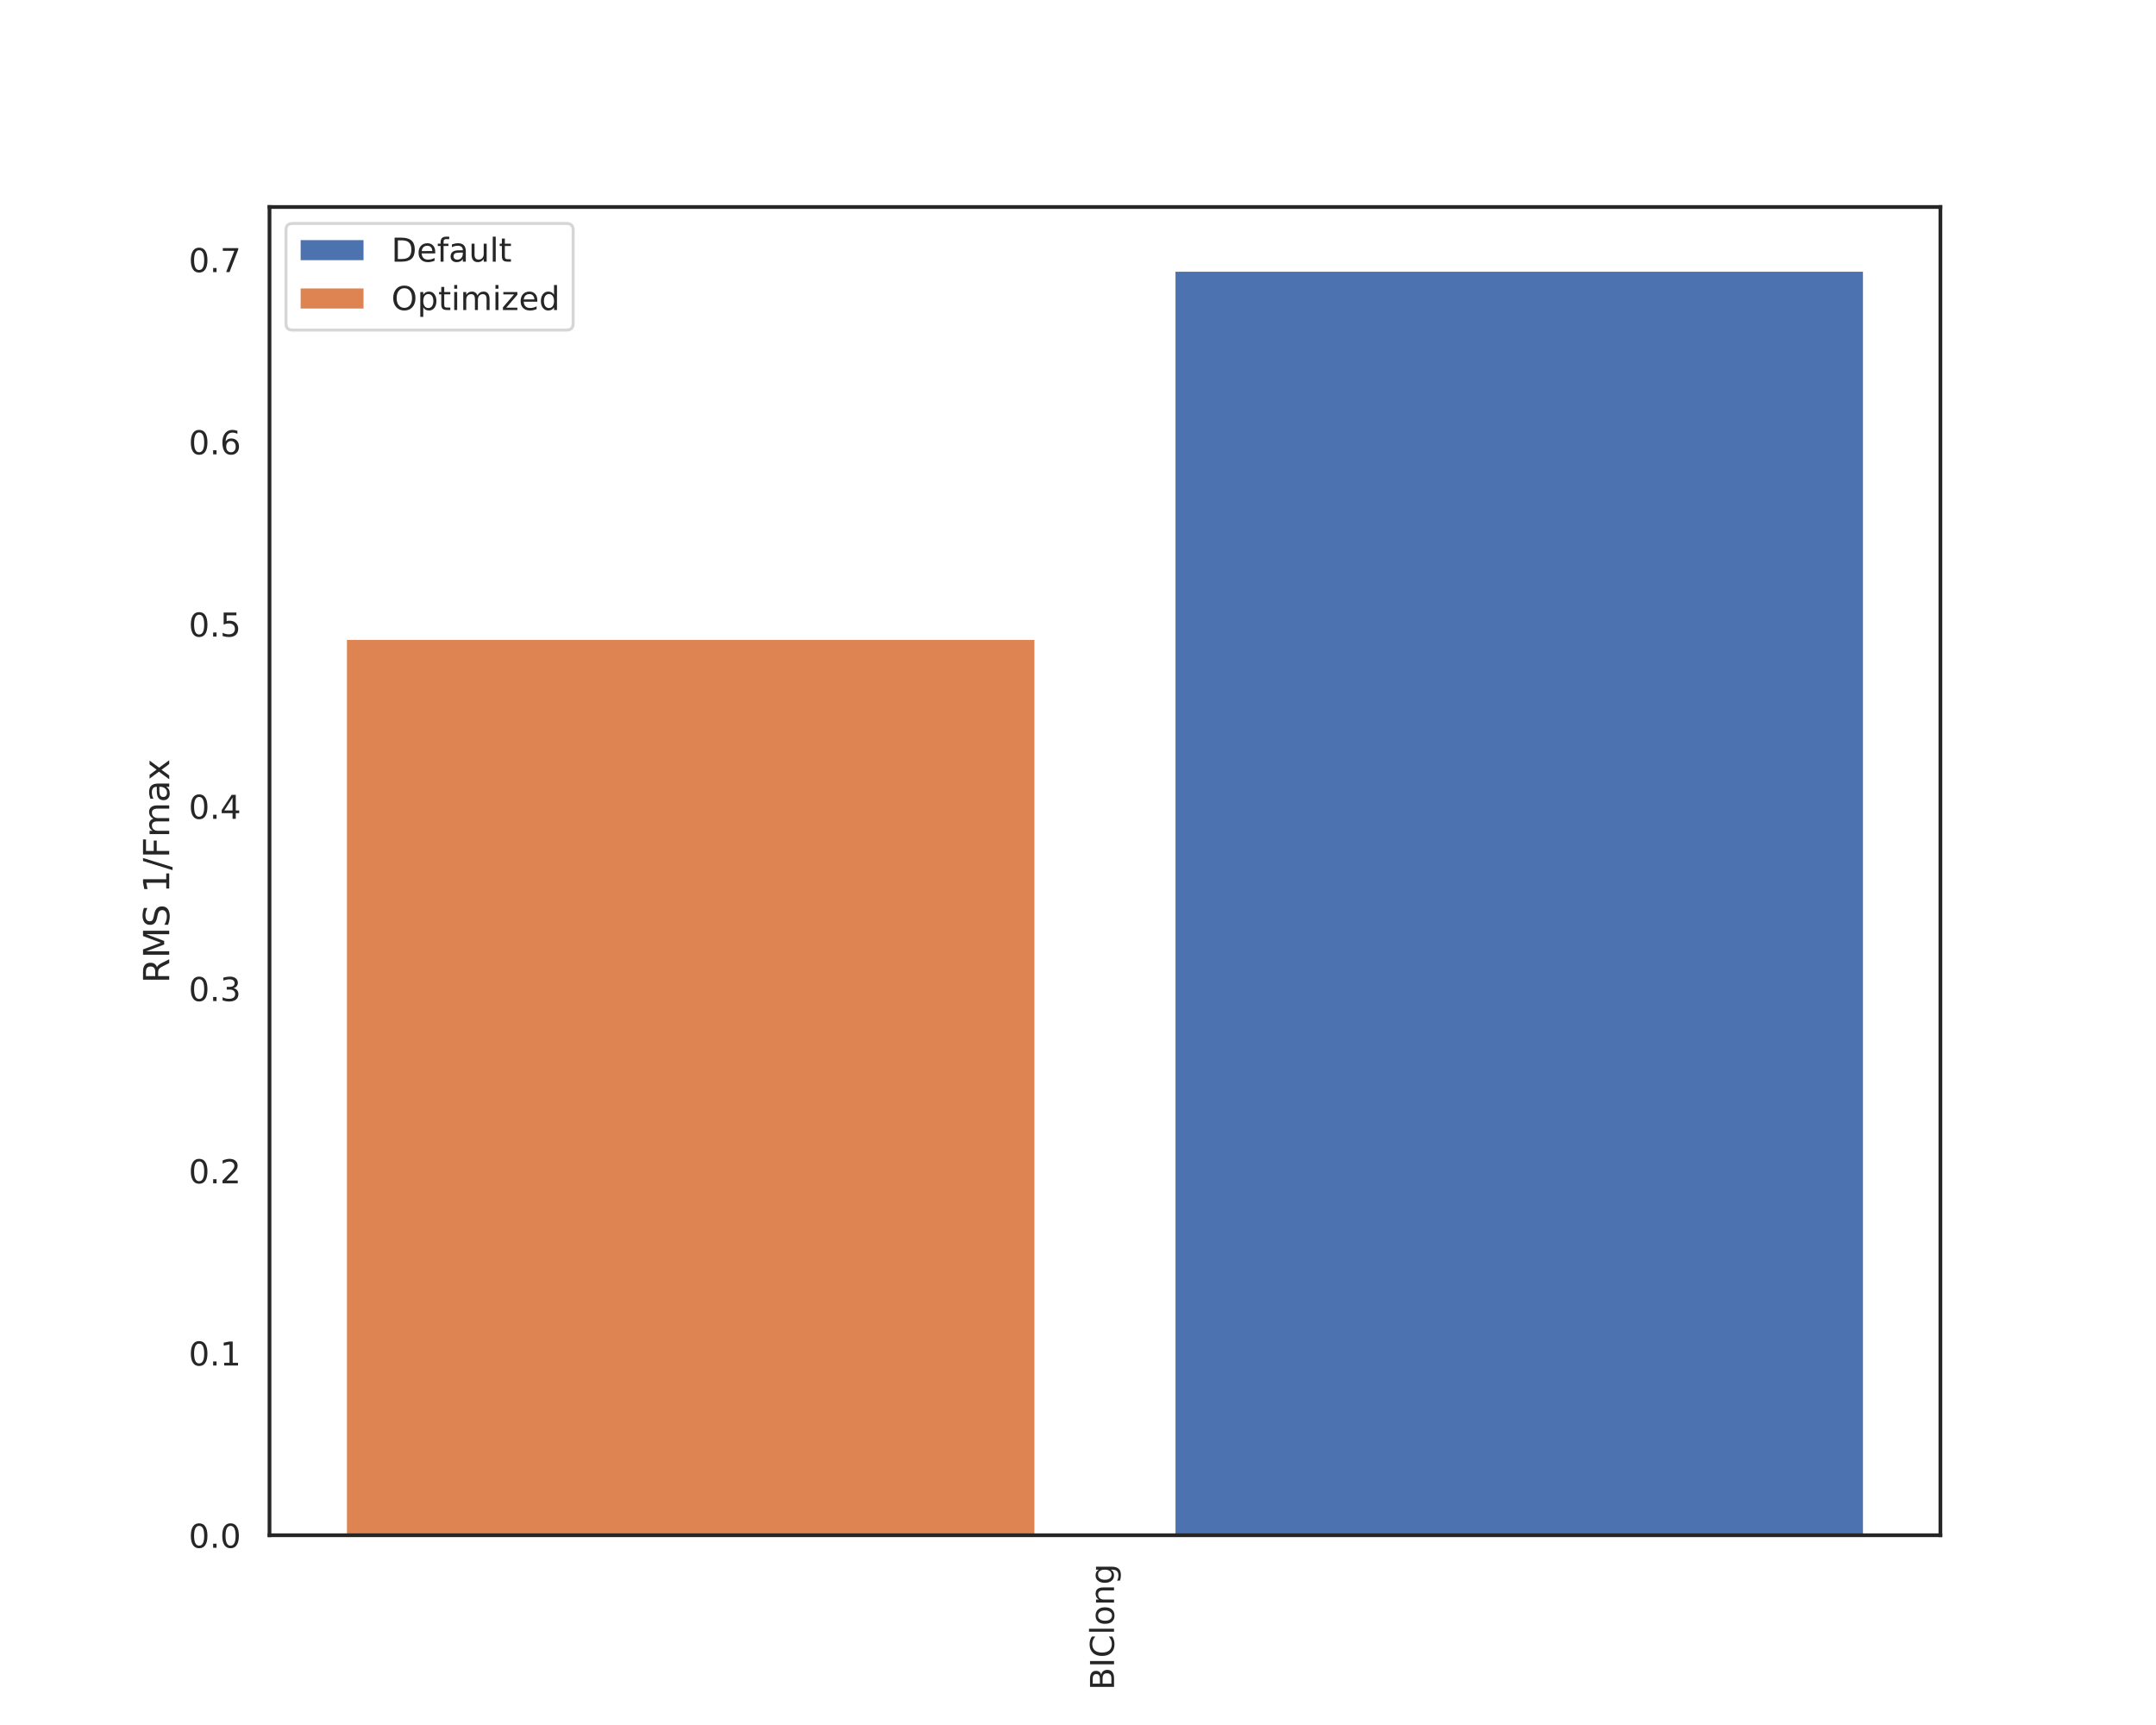
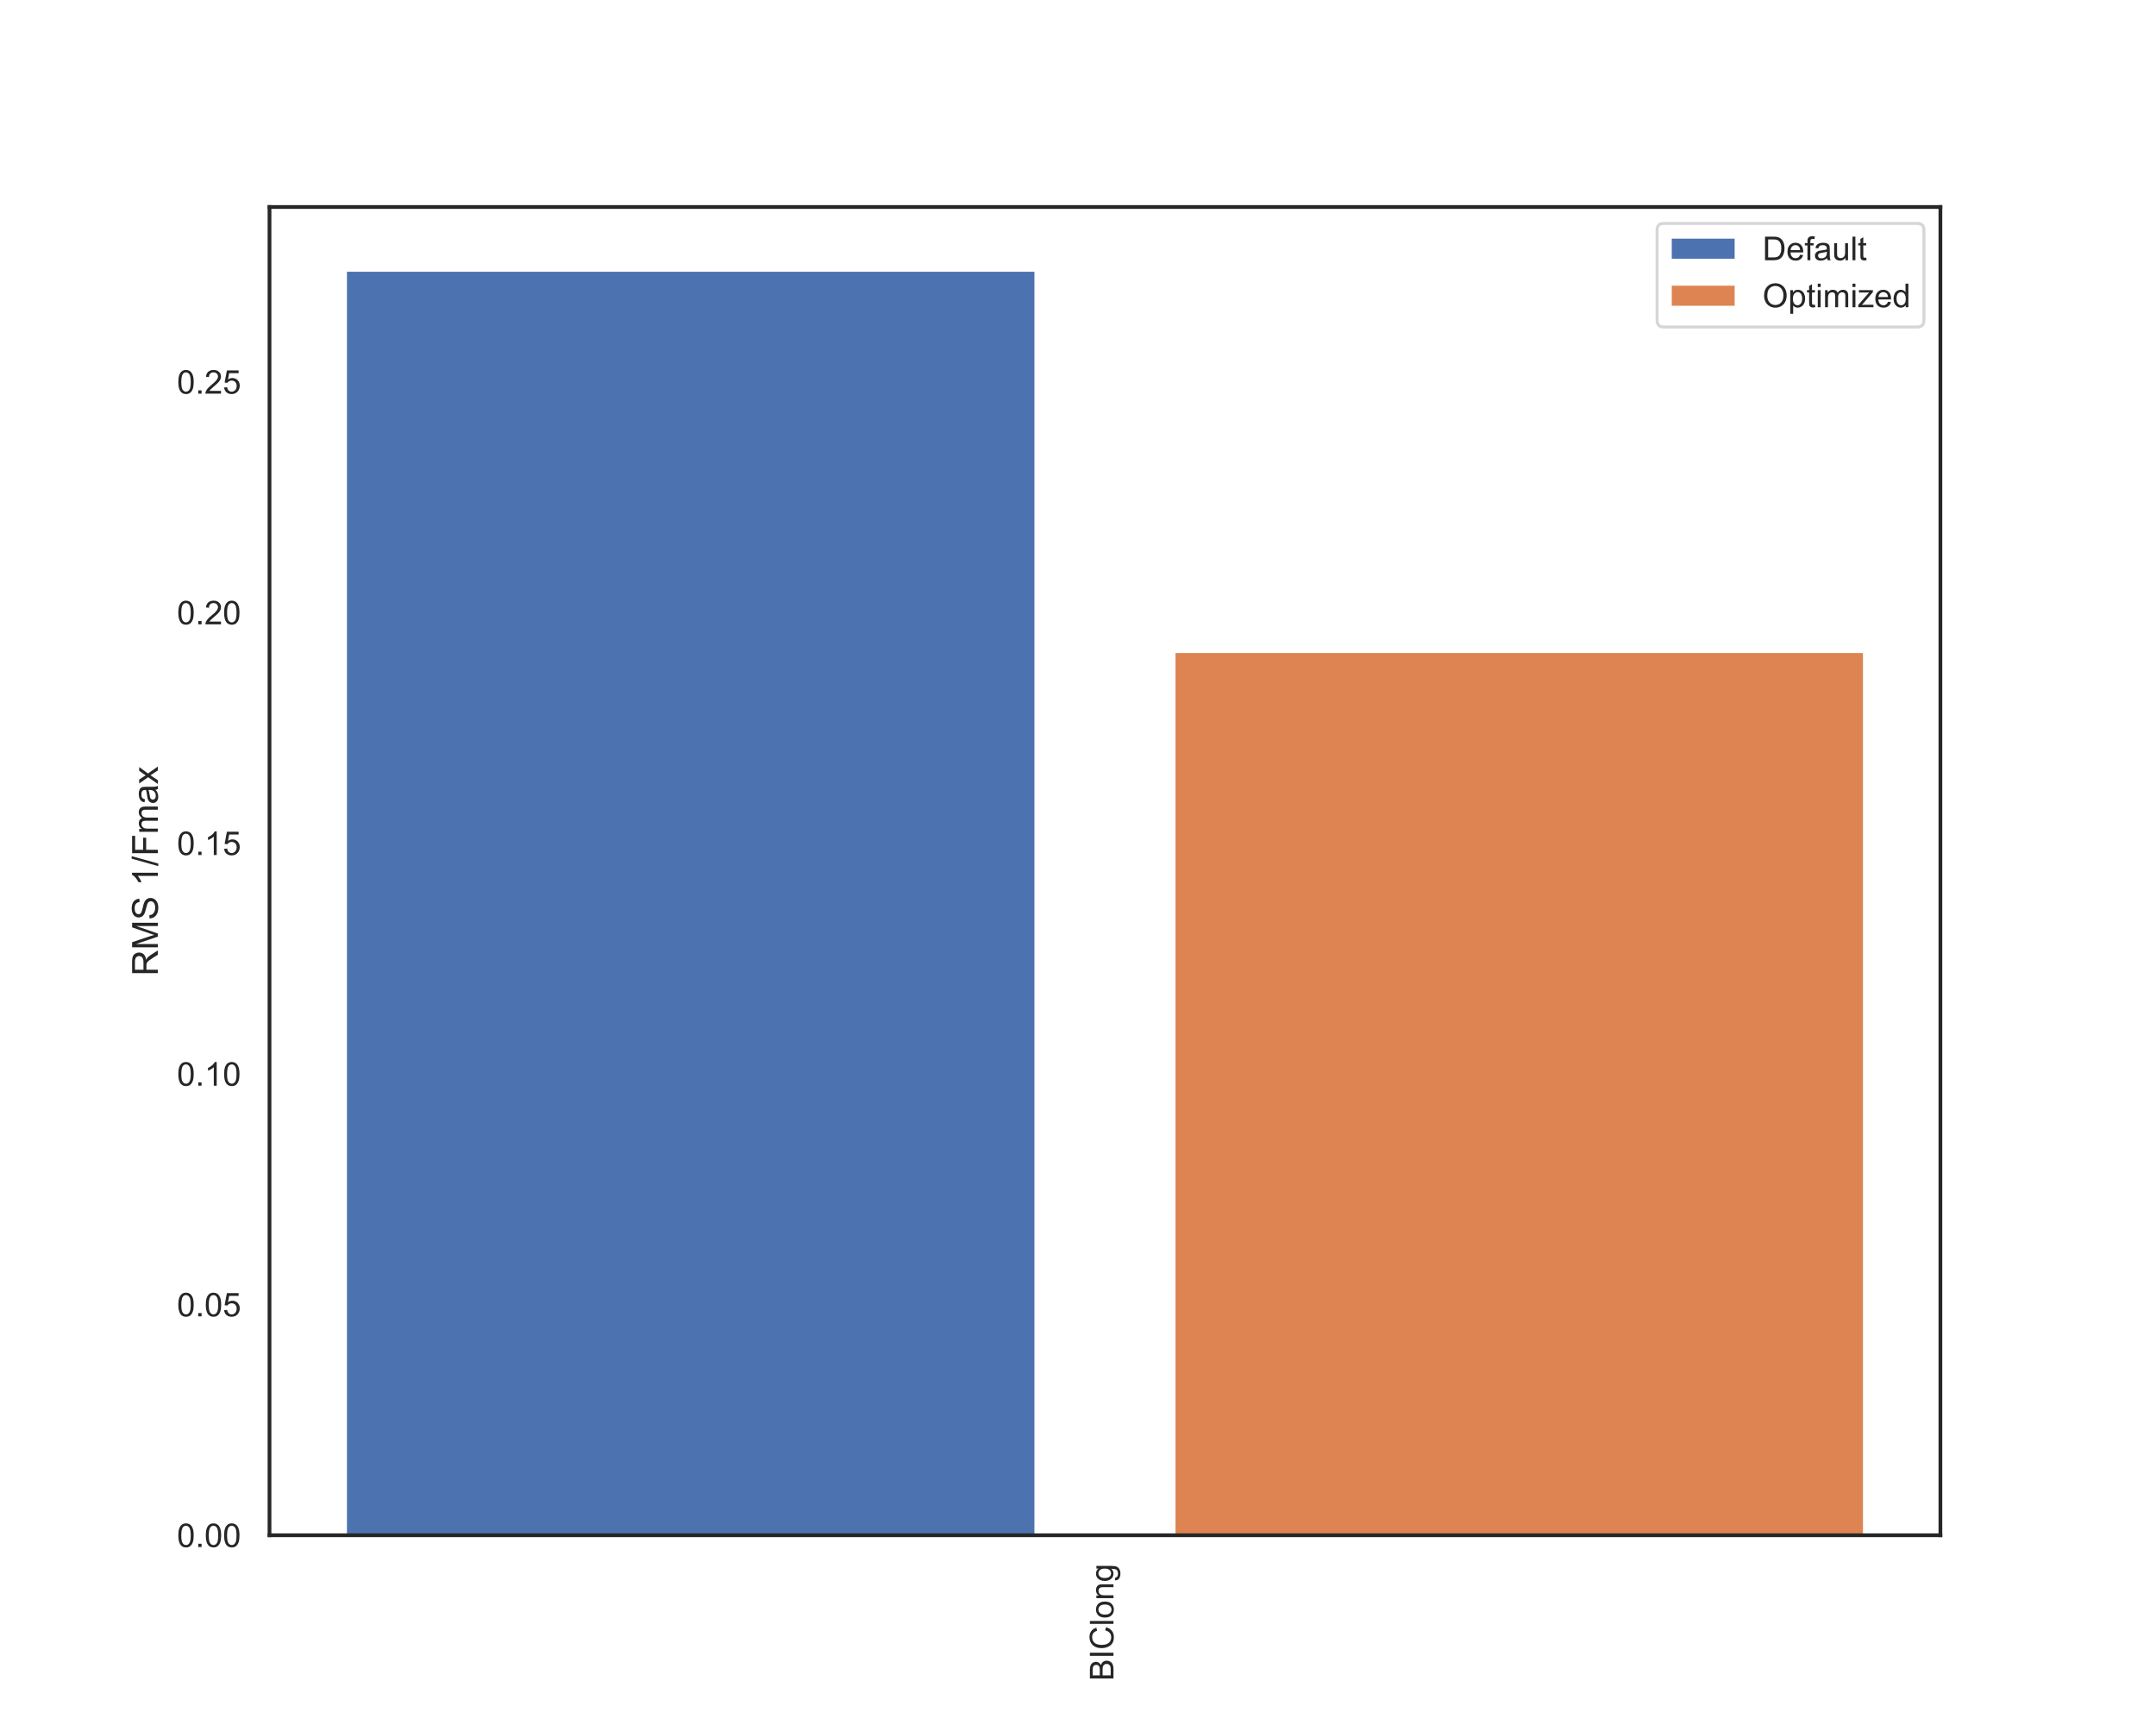
<svg xmlns="http://www.w3.org/2000/svg" xmlns:xlink="http://www.w3.org/1999/xlink" width="720pt" height="576pt" viewBox="0 0 720 576" version="1.1">
  <defs>
    <style type="text/css">*{stroke-linejoin: round; stroke-linecap: butt}</style>
  </defs>
  <g id="figure_1">
    <g id="patch_1">
      <path d="M 0 576  L 720 576  L 720 0  L 0 0  z " style="fill: #ffffff" />
    </g>
    <g id="axes_1">
      <g id="patch_2">
        <path d="M 90 512.64  L 648 512.64  L 648 69.12  L 90 69.12  z " style="fill: #ffffff" />
      </g>
      <g id="matplotlib.axis_1">
        <g id="xtick_1">
          <g id="text_1">
-             <g style="fill: #262626" transform="translate(372.0353 564.3542) rotate(-90) scale(0.11 -0.11)">
-               <defs>
-                 <path id="DejaVuSans-42" d="M 1259 2228  L 1259 519  L 2272 519  Q 2781 519 3026 730  Q 3272 941 3272 1375  Q 3272 1813 3026 2020  Q 2781 2228 2272 2228  L 1259 2228  z M 1259 4147  L 1259 2741  L 2194 2741  Q 2656 2741 2882 2914  Q 3109 3088 3109 3444  Q 3109 3797 2882 3972  Q 2656 4147 2194 4147  L 1259 4147  z M 628 4666  L 2241 4666  Q 2963 4666 3353 4366  Q 3744 4066 3744 3513  Q 3744 3084 3544 2831  Q 3344 2578 2956 2516  Q 3422 2416 3680 2098  Q 3938 1781 3938 1306  Q 3938 681 3513 340  Q 3088 0 2303 0  L 628 0  L 628 4666  z " transform="scale(0.015625)" />
-                 <path id="DejaVuSans-49" d="M 628 4666  L 1259 4666  L 1259 0  L 628 0  L 628 4666  z " transform="scale(0.015625)" />
-                 <path id="DejaVuSans-43" d="M 4122 4306  L 4122 3641  Q 3803 3938 3442 4084  Q 3081 4231 2675 4231  Q 1875 4231 1450 3742  Q 1025 3253 1025 2328  Q 1025 1406 1450 917  Q 1875 428 2675 428  Q 3081 428 3442 575  Q 3803 722 4122 1019  L 4122 359  Q 3791 134 3420 21  Q 3050 -91 2638 -91  Q 1578 -91 968 557  Q 359 1206 359 2328  Q 359 3453 968 4101  Q 1578 4750 2638 4750  Q 3056 4750 3426 4639  Q 3797 4528 4122 4306  z " transform="scale(0.015625)" />
-                 <path id="DejaVuSans-6c" d="M 603 4863  L 1178 4863  L 1178 0  L 603 0  L 603 4863  z " transform="scale(0.015625)" />
-                 <path id="DejaVuSans-6f" d="M 1959 3097  Q 1497 3097 1228 2736  Q 959 2375 959 1747  Q 959 1119 1226 758  Q 1494 397 1959 397  Q 2419 397 2687 759  Q 2956 1122 2956 1747  Q 2956 2369 2687 2733  Q 2419 3097 1959 3097  z M 1959 3584  Q 2709 3584 3137 3096  Q 3566 2609 3566 1747  Q 3566 888 3137 398  Q 2709 -91 1959 -91  Q 1206 -91 779 398  Q 353 888 353 1747  Q 353 2609 779 3096  Q 1206 3584 1959 3584  z " transform="scale(0.015625)" />
-                 <path id="DejaVuSans-6e" d="M 3513 2113  L 3513 0  L 2938 0  L 2938 2094  Q 2938 2591 2744 2837  Q 2550 3084 2163 3084  Q 1697 3084 1428 2787  Q 1159 2491 1159 1978  L 1159 0  L 581 0  L 581 3500  L 1159 3500  L 1159 2956  Q 1366 3272 1645 3428  Q 1925 3584 2291 3584  Q 2894 3584 3203 3211  Q 3513 2838 3513 2113  z " transform="scale(0.015625)" />
-                 <path id="DejaVuSans-67" d="M 2906 1791  Q 2906 2416 2648 2759  Q 2391 3103 1925 3103  Q 1463 3103 1205 2759  Q 947 2416 947 1791  Q 947 1169 1205 825  Q 1463 481 1925 481  Q 2391 481 2648 825  Q 2906 1169 2906 1791  z M 3481 434  Q 3481 -459 3084 -895  Q 2688 -1331 1869 -1331  Q 1566 -1331 1297 -1286  Q 1028 -1241 775 -1147  L 775 -588  Q 1028 -725 1275 -790  Q 1522 -856 1778 -856  Q 2344 -856 2625 -561  Q 2906 -266 2906 331  L 2906 616  Q 2728 306 2450 153  Q 2172 0 1784 0  Q 1141 0 747 490  Q 353 981 353 1791  Q 353 2603 747 3093  Q 1141 3584 1784 3584  Q 2172 3584 2450 3431  Q 2728 3278 2906 2969  L 2906 3500  L 3481 3500  L 3481 434  z " transform="scale(0.015625)" />
-               </defs>
-               <use xlink:href="#DejaVuSans-42" />
-               <use xlink:href="#DejaVuSans-49" x="68.604" />
-               <use xlink:href="#DejaVuSans-43" x="98.096" />
-               <use xlink:href="#DejaVuSans-6c" x="167.92" />
-               <use xlink:href="#DejaVuSans-6f" x="195.703" />
-               <use xlink:href="#DejaVuSans-6e" x="256.885" />
-               <use xlink:href="#DejaVuSans-67" x="320.264" />
+             <g style="fill: #262626" transform="translate(371.8462 561.2725) rotate(-90) scale(0.11 -0.11)">
+               <defs>
+                 <path id="ArialMT-42" d="M 469 0  L 469 4581  L 2188 4581  Q 2713 4581 3030 4442  Q 3347 4303 3526 4014  Q 3706 3725 3706 3409  Q 3706 3116 3547 2856  Q 3388 2597 3066 2438  Q 3481 2316 3704 2022  Q 3928 1728 3928 1328  Q 3928 1006 3792 729  Q 3656 453 3456 303  Q 3256 153 2954 76  Q 2653 0 2216 0  L 469 0  z M 1075 2656  L 2066 2656  Q 2469 2656 2644 2709  Q 2875 2778 2992 2937  Q 3109 3097 3109 3338  Q 3109 3566 3000 3739  Q 2891 3913 2687 3977  Q 2484 4041 1991 4041  L 1075 4041  L 1075 2656  z M 1075 541  L 2216 541  Q 2509 541 2628 563  Q 2838 600 2978 687  Q 3119 775 3209 942  Q 3300 1109 3300 1328  Q 3300 1584 3169 1773  Q 3038 1963 2805 2039  Q 2572 2116 2134 2116  L 1075 2116  L 1075 541  z " transform="scale(0.015625)" />
+                 <path id="ArialMT-49" d="M 597 0  L 597 4581  L 1203 4581  L 1203 0  L 597 0  z " transform="scale(0.015625)" />
+                 <path id="ArialMT-43" d="M 3763 1606  L 4369 1453  Q 4178 706 3683 314  Q 3188 -78 2472 -78  Q 1731 -78 1267 223  Q 803 525 561 1097  Q 319 1669 319 2325  Q 319 3041 592 3573  Q 866 4106 1370 4382  Q 1875 4659 2481 4659  Q 3169 4659 3637 4309  Q 4106 3959 4291 3325  L 3694 3184  Q 3534 3684 3231 3912  Q 2928 4141 2469 4141  Q 1941 4141 1586 3887  Q 1231 3634 1087 3207  Q 944 2781 944 2328  Q 944 1744 1114 1308  Q 1284 872 1643 656  Q 2003 441 2422 441  Q 2931 441 3284 734  Q 3638 1028 3763 1606  z " transform="scale(0.015625)" />
+                 <path id="ArialMT-6c" d="M 409 0  L 409 4581  L 972 4581  L 972 0  L 409 0  z " transform="scale(0.015625)" />
+                 <path id="ArialMT-6f" d="M 213 1659  Q 213 2581 725 3025  Q 1153 3394 1769 3394  Q 2453 3394 2887 2945  Q 3322 2497 3322 1706  Q 3322 1066 3130 698  Q 2938 331 2570 128  Q 2203 -75 1769 -75  Q 1072 -75 642 372  Q 213 819 213 1659  z M 791 1659  Q 791 1022 1069 705  Q 1347 388 1769 388  Q 2188 388 2466 706  Q 2744 1025 2744 1678  Q 2744 2294 2464 2611  Q 2184 2928 1769 2928  Q 1347 2928 1069 2612  Q 791 2297 791 1659  z " transform="scale(0.015625)" />
+                 <path id="ArialMT-6e" d="M 422 0  L 422 3319  L 928 3319  L 928 2847  Q 1294 3394 1984 3394  Q 2284 3394 2536 3286  Q 2788 3178 2913 3003  Q 3038 2828 3088 2588  Q 3119 2431 3119 2041  L 3119 0  L 2556 0  L 2556 2019  Q 2556 2363 2490 2533  Q 2425 2703 2258 2804  Q 2091 2906 1866 2906  Q 1506 2906 1245 2678  Q 984 2450 984 1813  L 984 0  L 422 0  z " transform="scale(0.015625)" />
+                 <path id="ArialMT-67" d="M 319 -275  L 866 -356  Q 900 -609 1056 -725  Q 1266 -881 1628 -881  Q 2019 -881 2231 -725  Q 2444 -569 2519 -288  Q 2563 -116 2559 434  Q 2191 0 1641 0  Q 956 0 581 494  Q 206 988 206 1678  Q 206 2153 378 2554  Q 550 2956 876 3175  Q 1203 3394 1644 3394  Q 2231 3394 2613 2919  L 2613 3319  L 3131 3319  L 3131 450  Q 3131 -325 2973 -648  Q 2816 -972 2473 -1159  Q 2131 -1347 1631 -1347  Q 1038 -1347 672 -1080  Q 306 -813 319 -275  z M 784 1719  Q 784 1066 1043 766  Q 1303 466 1694 466  Q 2081 466 2343 764  Q 2606 1063 2606 1700  Q 2606 2309 2336 2618  Q 2066 2928 1684 2928  Q 1309 2928 1046 2623  Q 784 2319 784 1719  z " transform="scale(0.015625)" />
+               </defs>
+               <use xlink:href="#ArialMT-42" />
+               <use xlink:href="#ArialMT-49" x="66.699" />
+               <use xlink:href="#ArialMT-43" x="94.482" />
+               <use xlink:href="#ArialMT-6c" x="166.699" />
+               <use xlink:href="#ArialMT-6f" x="188.916" />
+               <use xlink:href="#ArialMT-6e" x="244.531" />
+               <use xlink:href="#ArialMT-67" x="300.146" />
            </g>
          </g>
        </g>
      </g>
      <g id="matplotlib.axis_2">
        <g id="ytick_1">
          <g id="text_2">
-             <g style="fill: #262626" transform="translate(63.00656 516.8191) scale(0.11 -0.11)">
-               <defs>
-                 <path id="DejaVuSans-30" d="M 2034 4250  Q 1547 4250 1301 3770  Q 1056 3291 1056 2328  Q 1056 1369 1301 889  Q 1547 409 2034 409  Q 2525 409 2770 889  Q 3016 1369 3016 2328  Q 3016 3291 2770 3770  Q 2525 4250 2034 4250  z M 2034 4750  Q 2819 4750 3233 4129  Q 3647 3509 3647 2328  Q 3647 1150 3233 529  Q 2819 -91 2034 -91  Q 1250 -91 836 529  Q 422 1150 422 2328  Q 422 3509 836 4129  Q 1250 4750 2034 4750  z " transform="scale(0.015625)" />
-                 <path id="DejaVuSans-2e" d="M 684 794  L 1344 794  L 1344 0  L 684 0  L 684 794  z " transform="scale(0.015625)" />
-               </defs>
-               <use xlink:href="#DejaVuSans-30" />
-               <use xlink:href="#DejaVuSans-2e" x="63.623" />
-               <use xlink:href="#DejaVuSans-30" x="95.41" />
+             <g style="fill: #262626" transform="translate(59.09297 516.5768) scale(0.11 -0.11)">
+               <defs>
+                 <path id="ArialMT-30" d="M 266 2259  Q 266 3072 433 3567  Q 600 4063 929 4331  Q 1259 4600 1759 4600  Q 2128 4600 2406 4451  Q 2684 4303 2865 4023  Q 3047 3744 3150 3342  Q 3253 2941 3253 2259  Q 3253 1453 3087 958  Q 2922 463 2592 192  Q 2263 -78 1759 -78  Q 1097 -78 719 397  Q 266 969 266 2259  z M 844 2259  Q 844 1131 1108 757  Q 1372 384 1759 384  Q 2147 384 2411 759  Q 2675 1134 2675 2259  Q 2675 3391 2411 3762  Q 2147 4134 1753 4134  Q 1366 4134 1134 3806  Q 844 3388 844 2259  z " transform="scale(0.015625)" />
+                 <path id="ArialMT-2e" d="M 581 0  L 581 641  L 1222 641  L 1222 0  L 581 0  z " transform="scale(0.015625)" />
+               </defs>
+               <use xlink:href="#ArialMT-30" />
+               <use xlink:href="#ArialMT-2e" x="55.615" />
+               <use xlink:href="#ArialMT-30" x="83.398" />
+               <use xlink:href="#ArialMT-30" x="139.014" />
            </g>
          </g>
        </g>
        <g id="ytick_2">
          <g id="text_3">
-             <g style="fill: #262626" transform="translate(63.00656 455.9676) scale(0.11 -0.11)">
-               <defs>
-                 <path id="DejaVuSans-31" d="M 794 531  L 1825 531  L 1825 4091  L 703 3866  L 703 4441  L 1819 4666  L 2450 4666  L 2450 531  L 3481 531  L 3481 0  L 794 0  L 794 531  z " transform="scale(0.015625)" />
-               </defs>
-               <use xlink:href="#DejaVuSans-30" />
-               <use xlink:href="#DejaVuSans-2e" x="63.623" />
-               <use xlink:href="#DejaVuSans-31" x="95.41" />
+             <g style="fill: #262626" transform="translate(59.09297 439.551) scale(0.11 -0.11)">
+               <defs>
+                 <path id="ArialMT-35" d="M 266 1200  L 856 1250  Q 922 819 1161 601  Q 1400 384 1738 384  Q 2144 384 2425 690  Q 2706 997 2706 1503  Q 2706 1984 2436 2262  Q 2166 2541 1728 2541  Q 1456 2541 1237 2417  Q 1019 2294 894 2097  L 366 2166  L 809 4519  L 3088 4519  L 3088 3981  L 1259 3981  L 1013 2750  Q 1425 3038 1878 3038  Q 2478 3038 2890 2622  Q 3303 2206 3303 1553  Q 3303 931 2941 478  Q 2500 -78 1738 -78  Q 1113 -78 717 272  Q 322 622 266 1200  z " transform="scale(0.015625)" />
+               </defs>
+               <use xlink:href="#ArialMT-30" />
+               <use xlink:href="#ArialMT-2e" x="55.615" />
+               <use xlink:href="#ArialMT-30" x="83.398" />
+               <use xlink:href="#ArialMT-35" x="139.014" />
            </g>
          </g>
        </g>
        <g id="ytick_3">
          <g id="text_4">
-             <g style="fill: #262626" transform="translate(63.00656 395.1161) scale(0.11 -0.11)">
-               <defs>
-                 <path id="DejaVuSans-32" d="M 1228 531  L 3431 531  L 3431 0  L 469 0  L 469 531  Q 828 903 1448 1529  Q 2069 2156 2228 2338  Q 2531 2678 2651 2914  Q 2772 3150 2772 3378  Q 2772 3750 2511 3984  Q 2250 4219 1831 4219  Q 1534 4219 1204 4116  Q 875 4013 500 3803  L 500 4441  Q 881 4594 1212 4672  Q 1544 4750 1819 4750  Q 2544 4750 2975 4387  Q 3406 4025 3406 3419  Q 3406 3131 3298 2873  Q 3191 2616 2906 2266  Q 2828 2175 2409 1742  Q 1991 1309 1228 531  z " transform="scale(0.015625)" />
-               </defs>
-               <use xlink:href="#DejaVuSans-30" />
-               <use xlink:href="#DejaVuSans-2e" x="63.623" />
-               <use xlink:href="#DejaVuSans-32" x="95.41" />
+             <g style="fill: #262626" transform="translate(59.09297 362.5251) scale(0.11 -0.11)">
+               <defs>
+                 <path id="ArialMT-31" d="M 2384 0  L 1822 0  L 1822 3584  Q 1619 3391 1289 3197  Q 959 3003 697 2906  L 697 3450  Q 1169 3672 1522 3987  Q 1875 4303 2022 4600  L 2384 4600  L 2384 0  z " transform="scale(0.015625)" />
+               </defs>
+               <use xlink:href="#ArialMT-30" />
+               <use xlink:href="#ArialMT-2e" x="55.615" />
+               <use xlink:href="#ArialMT-31" x="83.398" />
+               <use xlink:href="#ArialMT-30" x="139.014" />
            </g>
          </g>
        </g>
        <g id="ytick_4">
          <g id="text_5">
-             <g style="fill: #262626" transform="translate(63.00656 334.2646) scale(0.11 -0.11)">
-               <defs>
-                 <path id="DejaVuSans-33" d="M 2597 2516  Q 3050 2419 3304 2112  Q 3559 1806 3559 1356  Q 3559 666 3084 287  Q 2609 -91 1734 -91  Q 1441 -91 1130 -33  Q 819 25 488 141  L 488 750  Q 750 597 1062 519  Q 1375 441 1716 441  Q 2309 441 2620 675  Q 2931 909 2931 1356  Q 2931 1769 2642 2001  Q 2353 2234 1838 2234  L 1294 2234  L 1294 2753  L 1863 2753  Q 2328 2753 2575 2939  Q 2822 3125 2822 3475  Q 2822 3834 2567 4026  Q 2313 4219 1838 4219  Q 1578 4219 1281 4162  Q 984 4106 628 3988  L 628 4550  Q 988 4650 1302 4700  Q 1616 4750 1894 4750  Q 2613 4750 3031 4423  Q 3450 4097 3450 3541  Q 3450 3153 3228 2886  Q 3006 2619 2597 2516  z " transform="scale(0.015625)" />
-               </defs>
-               <use xlink:href="#DejaVuSans-30" />
-               <use xlink:href="#DejaVuSans-2e" x="63.623" />
-               <use xlink:href="#DejaVuSans-33" x="95.41" />
+             <g style="fill: #262626" transform="translate(59.09297 285.4993) scale(0.11 -0.11)">
+               <use xlink:href="#ArialMT-30" />
+               <use xlink:href="#ArialMT-2e" x="55.615" />
+               <use xlink:href="#ArialMT-31" x="83.398" />
+               <use xlink:href="#ArialMT-35" x="139.014" />
            </g>
          </g>
        </g>
        <g id="ytick_5">
          <g id="text_6">
-             <g style="fill: #262626" transform="translate(63.00656 273.4131) scale(0.11 -0.11)">
-               <defs>
-                 <path id="DejaVuSans-34" d="M 2419 4116  L 825 1625  L 2419 1625  L 2419 4116  z M 2253 4666  L 3047 4666  L 3047 1625  L 3713 1625  L 3713 1100  L 3047 1100  L 3047 0  L 2419 0  L 2419 1100  L 313 1100  L 313 1709  L 2253 4666  z " transform="scale(0.015625)" />
-               </defs>
-               <use xlink:href="#DejaVuSans-30" />
-               <use xlink:href="#DejaVuSans-2e" x="63.623" />
-               <use xlink:href="#DejaVuSans-34" x="95.41" />
+             <g style="fill: #262626" transform="translate(59.09297 208.4735) scale(0.11 -0.11)">
+               <defs>
+                 <path id="ArialMT-32" d="M 3222 541  L 3222 0  L 194 0  Q 188 203 259 391  Q 375 700 629 1000  Q 884 1300 1366 1694  Q 2113 2306 2375 2664  Q 2638 3022 2638 3341  Q 2638 3675 2398 3904  Q 2159 4134 1775 4134  Q 1369 4134 1125 3890  Q 881 3647 878 3216  L 300 3275  Q 359 3922 746 4261  Q 1134 4600 1788 4600  Q 2447 4600 2831 4234  Q 3216 3869 3216 3328  Q 3216 3053 3103 2787  Q 2991 2522 2730 2228  Q 2469 1934 1863 1422  Q 1356 997 1212 845  Q 1069 694 975 541  L 3222 541  z " transform="scale(0.015625)" />
+               </defs>
+               <use xlink:href="#ArialMT-30" />
+               <use xlink:href="#ArialMT-2e" x="55.615" />
+               <use xlink:href="#ArialMT-32" x="83.398" />
+               <use xlink:href="#ArialMT-30" x="139.014" />
            </g>
          </g>
        </g>
        <g id="ytick_6">
          <g id="text_7">
-             <g style="fill: #262626" transform="translate(63.00656 212.5616) scale(0.11 -0.11)">
-               <defs>
-                 <path id="DejaVuSans-35" d="M 691 4666  L 3169 4666  L 3169 4134  L 1269 4134  L 1269 2991  Q 1406 3038 1543 3061  Q 1681 3084 1819 3084  Q 2600 3084 3056 2656  Q 3513 2228 3513 1497  Q 3513 744 3044 326  Q 2575 -91 1722 -91  Q 1428 -91 1123 -41  Q 819 9 494 109  L 494 744  Q 775 591 1075 516  Q 1375 441 1709 441  Q 2250 441 2565 725  Q 2881 1009 2881 1497  Q 2881 1984 2565 2268  Q 2250 2553 1709 2553  Q 1456 2553 1204 2497  Q 953 2441 691 2322  L 691 4666  z " transform="scale(0.015625)" />
-               </defs>
-               <use xlink:href="#DejaVuSans-30" />
-               <use xlink:href="#DejaVuSans-2e" x="63.623" />
-               <use xlink:href="#DejaVuSans-35" x="95.41" />
-             </g>
-           </g>
-         </g>
-         <g id="ytick_7">
-           <g id="text_8">
-             <g style="fill: #262626" transform="translate(63.00656 151.7101) scale(0.11 -0.11)">
-               <defs>
-                 <path id="DejaVuSans-36" d="M 2113 2584  Q 1688 2584 1439 2293  Q 1191 2003 1191 1497  Q 1191 994 1439 701  Q 1688 409 2113 409  Q 2538 409 2786 701  Q 3034 994 3034 1497  Q 3034 2003 2786 2293  Q 2538 2584 2113 2584  z M 3366 4563  L 3366 3988  Q 3128 4100 2886 4159  Q 2644 4219 2406 4219  Q 1781 4219 1451 3797  Q 1122 3375 1075 2522  Q 1259 2794 1537 2939  Q 1816 3084 2150 3084  Q 2853 3084 3261 2657  Q 3669 2231 3669 1497  Q 3669 778 3244 343  Q 2819 -91 2113 -91  Q 1303 -91 875 529  Q 447 1150 447 2328  Q 447 3434 972 4092  Q 1497 4750 2381 4750  Q 2619 4750 2861 4703  Q 3103 4656 3366 4563  z " transform="scale(0.015625)" />
-               </defs>
-               <use xlink:href="#DejaVuSans-30" />
-               <use xlink:href="#DejaVuSans-2e" x="63.623" />
-               <use xlink:href="#DejaVuSans-36" x="95.41" />
-             </g>
-           </g>
-         </g>
-         <g id="ytick_8">
-           <g id="text_9">
-             <g style="fill: #262626" transform="translate(63.00656 90.85863) scale(0.11 -0.11)">
-               <defs>
-                 <path id="DejaVuSans-37" d="M 525 4666  L 3525 4666  L 3525 4397  L 1831 0  L 1172 0  L 2766 4134  L 525 4134  L 525 4666  z " transform="scale(0.015625)" />
-               </defs>
-               <use xlink:href="#DejaVuSans-30" />
-               <use xlink:href="#DejaVuSans-2e" x="63.623" />
-               <use xlink:href="#DejaVuSans-37" x="95.41" />
-             </g>
-           </g>
-         </g>
-         <g id="text_10">
-           <g style="fill: #262626" transform="translate(56.51094 328.3041) rotate(-90) scale(0.12 -0.12)">
+             <g style="fill: #262626" transform="translate(59.09297 131.4476) scale(0.11 -0.11)">
+               <use xlink:href="#ArialMT-30" />
+               <use xlink:href="#ArialMT-2e" x="55.615" />
+               <use xlink:href="#ArialMT-32" x="83.398" />
+               <use xlink:href="#ArialMT-35" x="139.014" />
+             </g>
+           </g>
+         </g>
+         <g id="text_8">
+           <g style="fill: #262626" transform="translate(52.70797 325.8825) rotate(-90) scale(0.12 -0.12)">
            <defs>
-               <path id="DejaVuSans-52" d="M 2841 2188  Q 3044 2119 3236 1894  Q 3428 1669 3622 1275  L 4263 0  L 3584 0  L 2988 1197  Q 2756 1666 2539 1819  Q 2322 1972 1947 1972  L 1259 1972  L 1259 0  L 628 0  L 628 4666  L 2053 4666  Q 2853 4666 3247 4331  Q 3641 3997 3641 3322  Q 3641 2881 3436 2590  Q 3231 2300 2841 2188  z M 1259 4147  L 1259 2491  L 2053 2491  Q 2509 2491 2742 2702  Q 2975 2913 2975 3322  Q 2975 3731 2742 3939  Q 2509 4147 2053 4147  L 1259 4147  z " transform="scale(0.015625)" />
-               <path id="DejaVuSans-4d" d="M 628 4666  L 1569 4666  L 2759 1491  L 3956 4666  L 4897 4666  L 4897 0  L 4281 0  L 4281 4097  L 3078 897  L 2444 897  L 1241 4097  L 1241 0  L 628 0  L 628 4666  z " transform="scale(0.015625)" />
-               <path id="DejaVuSans-53" d="M 3425 4513  L 3425 3897  Q 3066 4069 2747 4153  Q 2428 4238 2131 4238  Q 1616 4238 1336 4038  Q 1056 3838 1056 3469  Q 1056 3159 1242 3001  Q 1428 2844 1947 2747  L 2328 2669  Q 3034 2534 3370 2195  Q 3706 1856 3706 1288  Q 3706 609 3251 259  Q 2797 -91 1919 -91  Q 1588 -91 1214 -16  Q 841 59 441 206  L 441 856  Q 825 641 1194 531  Q 1563 422 1919 422  Q 2459 422 2753 634  Q 3047 847 3047 1241  Q 3047 1584 2836 1778  Q 2625 1972 2144 2069  L 1759 2144  Q 1053 2284 737 2584  Q 422 2884 422 3419  Q 422 4038 858 4394  Q 1294 4750 2059 4750  Q 2388 4750 2728 4690  Q 3069 4631 3425 4513  z " transform="scale(0.015625)" />
-               <path id="DejaVuSans-20" transform="scale(0.015625)" />
-               <path id="DejaVuSans-2f" d="M 1625 4666  L 2156 4666  L 531 -594  L 0 -594  L 1625 4666  z " transform="scale(0.015625)" />
-               <path id="DejaVuSans-46" d="M 628 4666  L 3309 4666  L 3309 4134  L 1259 4134  L 1259 2759  L 3109 2759  L 3109 2228  L 1259 2228  L 1259 0  L 628 0  L 628 4666  z " transform="scale(0.015625)" />
-               <path id="DejaVuSans-6d" d="M 3328 2828  Q 3544 3216 3844 3400  Q 4144 3584 4550 3584  Q 5097 3584 5394 3201  Q 5691 2819 5691 2113  L 5691 0  L 5113 0  L 5113 2094  Q 5113 2597 4934 2840  Q 4756 3084 4391 3084  Q 3944 3084 3684 2787  Q 3425 2491 3425 1978  L 3425 0  L 2847 0  L 2847 2094  Q 2847 2600 2669 2842  Q 2491 3084 2119 3084  Q 1678 3084 1418 2786  Q 1159 2488 1159 1978  L 1159 0  L 581 0  L 581 3500  L 1159 3500  L 1159 2956  Q 1356 3278 1631 3431  Q 1906 3584 2284 3584  Q 2666 3584 2933 3390  Q 3200 3197 3328 2828  z " transform="scale(0.015625)" />
-               <path id="DejaVuSans-61" d="M 2194 1759  Q 1497 1759 1228 1600  Q 959 1441 959 1056  Q 959 750 1161 570  Q 1363 391 1709 391  Q 2188 391 2477 730  Q 2766 1069 2766 1631  L 2766 1759  L 2194 1759  z M 3341 1997  L 3341 0  L 2766 0  L 2766 531  Q 2569 213 2275 61  Q 1981 -91 1556 -91  Q 1019 -91 701 211  Q 384 513 384 1019  Q 384 1609 779 1909  Q 1175 2209 1959 2209  L 2766 2209  L 2766 2266  Q 2766 2663 2505 2880  Q 2244 3097 1772 3097  Q 1472 3097 1187 3025  Q 903 2953 641 2809  L 641 3341  Q 956 3463 1253 3523  Q 1550 3584 1831 3584  Q 2591 3584 2966 3190  Q 3341 2797 3341 1997  z " transform="scale(0.015625)" />
-               <path id="DejaVuSans-78" d="M 3513 3500  L 2247 1797  L 3578 0  L 2900 0  L 1881 1375  L 863 0  L 184 0  L 1544 1831  L 300 3500  L 978 3500  L 1906 2253  L 2834 3500  L 3513 3500  z " transform="scale(0.015625)" />
+               <path id="ArialMT-52" d="M 503 0  L 503 4581  L 2534 4581  Q 3147 4581 3465 4457  Q 3784 4334 3975 4021  Q 4166 3709 4166 3331  Q 4166 2844 3850 2509  Q 3534 2175 2875 2084  Q 3116 1969 3241 1856  Q 3506 1613 3744 1247  L 4541 0  L 3778 0  L 3172 953  Q 2906 1366 2734 1584  Q 2563 1803 2427 1890  Q 2291 1978 2150 2013  Q 2047 2034 1813 2034  L 1109 2034  L 1109 0  L 503 0  z M 1109 2559  L 2413 2559  Q 2828 2559 3062 2645  Q 3297 2731 3419 2920  Q 3541 3109 3541 3331  Q 3541 3656 3305 3865  Q 3069 4075 2559 4075  L 1109 4075  L 1109 2559  z " transform="scale(0.015625)" />
+               <path id="ArialMT-4d" d="M 475 0  L 475 4581  L 1388 4581  L 2472 1338  Q 2622 884 2691 659  Q 2769 909 2934 1394  L 4031 4581  L 4847 4581  L 4847 0  L 4263 0  L 4263 3834  L 2931 0  L 2384 0  L 1059 3900  L 1059 0  L 475 0  z " transform="scale(0.015625)" />
+               <path id="ArialMT-53" d="M 288 1472  L 859 1522  Q 900 1178 1048 958  Q 1197 738 1509 602  Q 1822 466 2213 466  Q 2559 466 2825 569  Q 3091 672 3220 851  Q 3350 1031 3350 1244  Q 3350 1459 3225 1620  Q 3100 1781 2813 1891  Q 2628 1963 1997 2114  Q 1366 2266 1113 2400  Q 784 2572 623 2826  Q 463 3081 463 3397  Q 463 3744 659 4045  Q 856 4347 1234 4503  Q 1613 4659 2075 4659  Q 2584 4659 2973 4495  Q 3363 4331 3572 4012  Q 3781 3694 3797 3291  L 3216 3247  Q 3169 3681 2898 3903  Q 2628 4125 2100 4125  Q 1550 4125 1298 3923  Q 1047 3722 1047 3438  Q 1047 3191 1225 3031  Q 1400 2872 2139 2705  Q 2878 2538 3153 2413  Q 3553 2228 3743 1945  Q 3934 1663 3934 1294  Q 3934 928 3725 604  Q 3516 281 3123 101  Q 2731 -78 2241 -78  Q 1619 -78 1198 103  Q 778 284 539 648  Q 300 1013 288 1472  z " transform="scale(0.015625)" />
+               <path id="ArialMT-20" transform="scale(0.015625)" />
+               <path id="ArialMT-2f" d="M 0 -78  L 1328 4659  L 1778 4659  L 453 -78  L 0 -78  z " transform="scale(0.015625)" />
+               <path id="ArialMT-46" d="M 525 0  L 525 4581  L 3616 4581  L 3616 4041  L 1131 4041  L 1131 2622  L 3281 2622  L 3281 2081  L 1131 2081  L 1131 0  L 525 0  z " transform="scale(0.015625)" />
+               <path id="ArialMT-6d" d="M 422 0  L 422 3319  L 925 3319  L 925 2853  Q 1081 3097 1340 3245  Q 1600 3394 1931 3394  Q 2300 3394 2536 3241  Q 2772 3088 2869 2813  Q 3263 3394 3894 3394  Q 4388 3394 4653 3120  Q 4919 2847 4919 2278  L 4919 0  L 4359 0  L 4359 2091  Q 4359 2428 4304 2576  Q 4250 2725 4106 2815  Q 3963 2906 3769 2906  Q 3419 2906 3187 2673  Q 2956 2441 2956 1928  L 2956 0  L 2394 0  L 2394 2156  Q 2394 2531 2256 2718  Q 2119 2906 1806 2906  Q 1569 2906 1367 2781  Q 1166 2656 1075 2415  Q 984 2175 984 1722  L 984 0  L 422 0  z " transform="scale(0.015625)" />
+               <path id="ArialMT-61" d="M 2588 409  Q 2275 144 1986 34  Q 1697 -75 1366 -75  Q 819 -75 525 192  Q 231 459 231 875  Q 231 1119 342 1320  Q 453 1522 633 1644  Q 813 1766 1038 1828  Q 1203 1872 1538 1913  Q 2219 1994 2541 2106  Q 2544 2222 2544 2253  Q 2544 2597 2384 2738  Q 2169 2928 1744 2928  Q 1347 2928 1158 2789  Q 969 2650 878 2297  L 328 2372  Q 403 2725 575 2942  Q 747 3159 1072 3276  Q 1397 3394 1825 3394  Q 2250 3394 2515 3294  Q 2781 3194 2906 3042  Q 3031 2891 3081 2659  Q 3109 2516 3109 2141  L 3109 1391  Q 3109 606 3145 398  Q 3181 191 3288 0  L 2700 0  Q 2613 175 2588 409  z M 2541 1666  Q 2234 1541 1622 1453  Q 1275 1403 1131 1340  Q 988 1278 909 1158  Q 831 1038 831 891  Q 831 666 1001 516  Q 1172 366 1500 366  Q 1825 366 2078 508  Q 2331 650 2450 897  Q 2541 1088 2541 1459  L 2541 1666  z " transform="scale(0.015625)" />
+               <path id="ArialMT-78" d="M 47 0  L 1259 1725  L 138 3319  L 841 3319  L 1350 2541  Q 1494 2319 1581 2169  Q 1719 2375 1834 2534  L 2394 3319  L 3066 3319  L 1919 1756  L 3153 0  L 2463 0  L 1781 1031  L 1600 1309  L 728 0  L 47 0  z " transform="scale(0.015625)" />
            </defs>
-             <use xlink:href="#DejaVuSans-52" />
-             <use xlink:href="#DejaVuSans-4d" x="69.482" />
-             <use xlink:href="#DejaVuSans-53" x="155.762" />
-             <use xlink:href="#DejaVuSans-20" x="219.238" />
-             <use xlink:href="#DejaVuSans-31" x="251.025" />
-             <use xlink:href="#DejaVuSans-2f" x="314.648" />
-             <use xlink:href="#DejaVuSans-46" x="348.34" />
-             <use xlink:href="#DejaVuSans-6d" x="405.859" />
-             <use xlink:href="#DejaVuSans-61" x="503.271" />
-             <use xlink:href="#DejaVuSans-78" x="564.551" />
+             <use xlink:href="#ArialMT-52" />
+             <use xlink:href="#ArialMT-4d" x="72.217" />
+             <use xlink:href="#ArialMT-53" x="155.518" />
+             <use xlink:href="#ArialMT-20" x="222.217" />
+             <use xlink:href="#ArialMT-31" x="250" />
+             <use xlink:href="#ArialMT-2f" x="305.615" />
+             <use xlink:href="#ArialMT-46" x="333.398" />
+             <use xlink:href="#ArialMT-6d" x="394.482" />
+             <use xlink:href="#ArialMT-61" x="477.783" />
+             <use xlink:href="#ArialMT-78" x="533.398" />
          </g>
        </g>
      </g>
      <g id="patch_3">
-         <path d="M 392.058 512.64  L 622.636 512.64  L 622.636 90.24  L 392.058 90.24  z " clip-path="url(#pcf5b566145)" style="fill: #4c72b0; stroke: #ffffff; stroke-linejoin: miter" />
+         <path d="M 115.364 512.64  L 345.942 512.64  L 345.942 90.24  L 115.364 90.24  z " clip-path="url(#pb9eca3b249)" style="fill: #4c72b0; stroke: #ffffff; stroke-linejoin: miter" />
      </g>
      <g id="patch_4">
-         <path d="M 115.364 512.64  L 345.942 512.64  L 345.942 213.176  L 115.364 213.176  z " clip-path="url(#pcf5b566145)" style="fill: #dd8452; stroke: #ffffff; stroke-linejoin: miter" />
+         <path d="M 392.058 512.64  L 622.636 512.64  L 622.636 217.556  L 392.058 217.556  z " clip-path="url(#pb9eca3b249)" style="fill: #dd8452; stroke: #ffffff; stroke-linejoin: miter" />
      </g>
      <g id="patch_5">
        <path d="M 90 512.64  L 90 69.12  " style="fill: none; stroke: #262626; stroke-width: 1.25; stroke-linejoin: miter; stroke-linecap: square" />
      </g>
      <g id="patch_6">
        <path d="M 648 512.64  L 648 69.12  " style="fill: none; stroke: #262626; stroke-width: 1.25; stroke-linejoin: miter; stroke-linecap: square" />
      </g>
      <g id="patch_7">
        <path d="M 90 512.64  L 648 512.64  " style="fill: none; stroke: #262626; stroke-width: 1.25; stroke-linejoin: miter; stroke-linecap: square" />
      </g>
      <g id="patch_8">
        <path d="M 90 69.12  L 648 69.12  " style="fill: none; stroke: #262626; stroke-width: 1.25; stroke-linejoin: miter; stroke-linecap: square" />
      </g>
      <g id="legend_1">
        <g id="patch_9">
-           <path d="M 97.7 110.212  L 189.206 110.212  Q 191.406 110.212 191.406 108.012  L 191.406 76.82  Q 191.406 74.62 189.206 74.62  L 97.7 74.62  Q 95.5 74.62 95.5 76.82  L 95.5 108.012  Q 95.5 110.212 97.7 110.212  z " style="fill: #ffffff; opacity: 0.8; stroke: #cccccc; stroke-linejoin: miter" />
+           <path d="M 555.586 109.181  L 640.3 109.181  Q 642.5 109.181 642.5 106.981  L 642.5 76.82  Q 642.5 74.62 640.3 74.62  L 555.586 74.62  Q 553.386 74.62 553.386 76.82  L 553.386 106.981  Q 553.386 109.181 555.586 109.181  z " style="fill: #ffffff; opacity: 0.8; stroke: #cccccc; stroke-linejoin: miter" />
        </g>
        <g id="patch_10">
-           <path d="M 99.9 87.378  L 121.9 87.378  L 121.9 79.678  L 99.9 79.678  z " style="fill: #4c72b0; stroke: #ffffff; stroke-linejoin: miter" />
-         </g>
-         <g id="text_11">
-           <g style="fill: #262626" transform="translate(130.7 87.37828) scale(0.11 -0.11)">
+           <path d="M 557.786 86.894  L 579.786 86.894  L 579.786 79.194  L 557.786 79.194  z " style="fill: #4c72b0; stroke: #ffffff; stroke-linejoin: miter" />
+         </g>
+         <g id="text_9">
+           <g style="fill: #262626" transform="translate(588.5862 86.89359) scale(0.11 -0.11)">
            <defs>
-               <path id="DejaVuSans-44" d="M 1259 4147  L 1259 519  L 2022 519  Q 2988 519 3436 956  Q 3884 1394 3884 2338  Q 3884 3275 3436 3711  Q 2988 4147 2022 4147  L 1259 4147  z M 628 4666  L 1925 4666  Q 3281 4666 3915 4102  Q 4550 3538 4550 2338  Q 4550 1131 3912 565  Q 3275 0 1925 0  L 628 0  L 628 4666  z " transform="scale(0.015625)" />
-               <path id="DejaVuSans-65" d="M 3597 1894  L 3597 1613  L 953 1613  Q 991 1019 1311 708  Q 1631 397 2203 397  Q 2534 397 2845 478  Q 3156 559 3463 722  L 3463 178  Q 3153 47 2828 -22  Q 2503 -91 2169 -91  Q 1331 -91 842 396  Q 353 884 353 1716  Q 353 2575 817 3079  Q 1281 3584 2069 3584  Q 2775 3584 3186 3129  Q 3597 2675 3597 1894  z M 3022 2063  Q 3016 2534 2758 2815  Q 2500 3097 2075 3097  Q 1594 3097 1305 2825  Q 1016 2553 972 2059  L 3022 2063  z " transform="scale(0.015625)" />
-               <path id="DejaVuSans-66" d="M 2375 4863  L 2375 4384  L 1825 4384  Q 1516 4384 1395 4259  Q 1275 4134 1275 3809  L 1275 3500  L 2222 3500  L 2222 3053  L 1275 3053  L 1275 0  L 697 0  L 697 3053  L 147 3053  L 147 3500  L 697 3500  L 697 3744  Q 697 4328 969 4595  Q 1241 4863 1831 4863  L 2375 4863  z " transform="scale(0.015625)" />
-               <path id="DejaVuSans-75" d="M 544 1381  L 544 3500  L 1119 3500  L 1119 1403  Q 1119 906 1312 657  Q 1506 409 1894 409  Q 2359 409 2629 706  Q 2900 1003 2900 1516  L 2900 3500  L 3475 3500  L 3475 0  L 2900 0  L 2900 538  Q 2691 219 2414 64  Q 2138 -91 1772 -91  Q 1169 -91 856 284  Q 544 659 544 1381  z M 1991 3584  L 1991 3584  z " transform="scale(0.015625)" />
-               <path id="DejaVuSans-74" d="M 1172 4494  L 1172 3500  L 2356 3500  L 2356 3053  L 1172 3053  L 1172 1153  Q 1172 725 1289 603  Q 1406 481 1766 481  L 2356 481  L 2356 0  L 1766 0  Q 1100 0 847 248  Q 594 497 594 1153  L 594 3053  L 172 3053  L 172 3500  L 594 3500  L 594 4494  L 1172 4494  z " transform="scale(0.015625)" />
+               <path id="ArialMT-44" d="M 494 0  L 494 4581  L 2072 4581  Q 2606 4581 2888 4516  Q 3281 4425 3559 4188  Q 3922 3881 4101 3404  Q 4281 2928 4281 2316  Q 4281 1794 4159 1391  Q 4038 988 3847 723  Q 3656 459 3429 307  Q 3203 156 2883 78  Q 2563 0 2147 0  L 494 0  z M 1100 541  L 2078 541  Q 2531 541 2789 625  Q 3047 709 3200 863  Q 3416 1078 3536 1442  Q 3656 1806 3656 2325  Q 3656 3044 3420 3430  Q 3184 3816 2847 3947  Q 2603 4041 2063 4041  L 1100 4041  L 1100 541  z " transform="scale(0.015625)" />
+               <path id="ArialMT-65" d="M 2694 1069  L 3275 997  Q 3138 488 2766 206  Q 2394 -75 1816 -75  Q 1088 -75 661 373  Q 234 822 234 1631  Q 234 2469 665 2931  Q 1097 3394 1784 3394  Q 2450 3394 2872 2941  Q 3294 2488 3294 1666  Q 3294 1616 3291 1516  L 816 1516  Q 847 969 1125 678  Q 1403 388 1819 388  Q 2128 388 2347 550  Q 2566 713 2694 1069  z M 847 1978  L 2700 1978  Q 2663 2397 2488 2606  Q 2219 2931 1791 2931  Q 1403 2931 1139 2672  Q 875 2413 847 1978  z " transform="scale(0.015625)" />
+               <path id="ArialMT-66" d="M 556 0  L 556 2881  L 59 2881  L 59 3319  L 556 3319  L 556 3672  Q 556 4006 616 4169  Q 697 4388 901 4523  Q 1106 4659 1475 4659  Q 1713 4659 2000 4603  L 1916 4113  Q 1741 4144 1584 4144  Q 1328 4144 1222 4034  Q 1116 3925 1116 3625  L 1116 3319  L 1763 3319  L 1763 2881  L 1116 2881  L 1116 0  L 556 0  z " transform="scale(0.015625)" />
+               <path id="ArialMT-75" d="M 2597 0  L 2597 488  Q 2209 -75 1544 -75  Q 1250 -75 995 37  Q 741 150 617 320  Q 494 491 444 738  Q 409 903 409 1263  L 409 3319  L 972 3319  L 972 1478  Q 972 1038 1006 884  Q 1059 663 1231 536  Q 1403 409 1656 409  Q 1909 409 2131 539  Q 2353 669 2445 892  Q 2538 1116 2538 1541  L 2538 3319  L 3100 3319  L 3100 0  L 2597 0  z " transform="scale(0.015625)" />
+               <path id="ArialMT-74" d="M 1650 503  L 1731 6  Q 1494 -44 1306 -44  Q 1000 -44 831 53  Q 663 150 594 308  Q 525 466 525 972  L 525 2881  L 113 2881  L 113 3319  L 525 3319  L 525 4141  L 1084 4478  L 1084 3319  L 1650 3319  L 1650 2881  L 1084 2881  L 1084 941  Q 1084 700 1114 631  Q 1144 563 1211 522  Q 1278 481 1403 481  Q 1497 481 1650 503  z " transform="scale(0.015625)" />
            </defs>
-             <use xlink:href="#DejaVuSans-44" />
-             <use xlink:href="#DejaVuSans-65" x="77.002" />
-             <use xlink:href="#DejaVuSans-66" x="138.525" />
-             <use xlink:href="#DejaVuSans-61" x="173.73" />
-             <use xlink:href="#DejaVuSans-75" x="235.01" />
-             <use xlink:href="#DejaVuSans-6c" x="298.389" />
-             <use xlink:href="#DejaVuSans-74" x="326.172" />
+             <use xlink:href="#ArialMT-44" />
+             <use xlink:href="#ArialMT-65" x="72.217" />
+             <use xlink:href="#ArialMT-66" x="127.832" />
+             <use xlink:href="#ArialMT-61" x="155.615" />
+             <use xlink:href="#ArialMT-75" x="211.23" />
+             <use xlink:href="#ArialMT-6c" x="266.846" />
+             <use xlink:href="#ArialMT-74" x="289.062" />
          </g>
        </g>
        <g id="patch_11">
-           <path d="M 99.9 103.524  L 121.9 103.524  L 121.9 95.824  L 99.9 95.824  z " style="fill: #dd8452; stroke: #ffffff; stroke-linejoin: miter" />
-         </g>
-         <g id="text_12">
-           <g style="fill: #262626" transform="translate(130.7 103.5242) scale(0.11 -0.11)">
+           <path d="M 557.786 102.594  L 579.786 102.594  L 579.786 94.894  L 557.786 94.894  z " style="fill: #dd8452; stroke: #ffffff; stroke-linejoin: miter" />
+         </g>
+         <g id="text_10">
+           <g style="fill: #262626" transform="translate(588.5862 102.5944) scale(0.11 -0.11)">
            <defs>
-               <path id="DejaVuSans-4f" d="M 2522 4238  Q 1834 4238 1429 3725  Q 1025 3213 1025 2328  Q 1025 1447 1429 934  Q 1834 422 2522 422  Q 3209 422 3611 934  Q 4013 1447 4013 2328  Q 4013 3213 3611 3725  Q 3209 4238 2522 4238  z M 2522 4750  Q 3503 4750 4090 4092  Q 4678 3434 4678 2328  Q 4678 1225 4090 567  Q 3503 -91 2522 -91  Q 1538 -91 948 565  Q 359 1222 359 2328  Q 359 3434 948 4092  Q 1538 4750 2522 4750  z " transform="scale(0.015625)" />
-               <path id="DejaVuSans-70" d="M 1159 525  L 1159 -1331  L 581 -1331  L 581 3500  L 1159 3500  L 1159 2969  Q 1341 3281 1617 3432  Q 1894 3584 2278 3584  Q 2916 3584 3314 3078  Q 3713 2572 3713 1747  Q 3713 922 3314 415  Q 2916 -91 2278 -91  Q 1894 -91 1617 61  Q 1341 213 1159 525  z M 3116 1747  Q 3116 2381 2855 2742  Q 2594 3103 2138 3103  Q 1681 3103 1420 2742  Q 1159 2381 1159 1747  Q 1159 1113 1420 752  Q 1681 391 2138 391  Q 2594 391 2855 752  Q 3116 1113 3116 1747  z " transform="scale(0.015625)" />
-               <path id="DejaVuSans-69" d="M 603 3500  L 1178 3500  L 1178 0  L 603 0  L 603 3500  z M 603 4863  L 1178 4863  L 1178 4134  L 603 4134  L 603 4863  z " transform="scale(0.015625)" />
-               <path id="DejaVuSans-7a" d="M 353 3500  L 3084 3500  L 3084 2975  L 922 459  L 3084 459  L 3084 0  L 275 0  L 275 525  L 2438 3041  L 353 3041  L 353 3500  z " transform="scale(0.015625)" />
-               <path id="DejaVuSans-64" d="M 2906 2969  L 2906 4863  L 3481 4863  L 3481 0  L 2906 0  L 2906 525  Q 2725 213 2448 61  Q 2172 -91 1784 -91  Q 1150 -91 751 415  Q 353 922 353 1747  Q 353 2572 751 3078  Q 1150 3584 1784 3584  Q 2172 3584 2448 3432  Q 2725 3281 2906 2969  z M 947 1747  Q 947 1113 1208 752  Q 1469 391 1925 391  Q 2381 391 2643 752  Q 2906 1113 2906 1747  Q 2906 2381 2643 2742  Q 2381 3103 1925 3103  Q 1469 3103 1208 2742  Q 947 2381 947 1747  z " transform="scale(0.015625)" />
+               <path id="ArialMT-4f" d="M 309 2231  Q 309 3372 921 4017  Q 1534 4663 2503 4663  Q 3138 4663 3647 4359  Q 4156 4056 4423 3514  Q 4691 2972 4691 2284  Q 4691 1588 4409 1038  Q 4128 488 3612 205  Q 3097 -78 2500 -78  Q 1853 -78 1343 234  Q 834 547 571 1087  Q 309 1628 309 2231  z M 934 2222  Q 934 1394 1379 917  Q 1825 441 2497 441  Q 3181 441 3623 922  Q 4066 1403 4066 2288  Q 4066 2847 3877 3264  Q 3688 3681 3323 3911  Q 2959 4141 2506 4141  Q 1863 4141 1398 3698  Q 934 3256 934 2222  z " transform="scale(0.015625)" />
+               <path id="ArialMT-70" d="M 422 -1272  L 422 3319  L 934 3319  L 934 2888  Q 1116 3141 1344 3267  Q 1572 3394 1897 3394  Q 2322 3394 2647 3175  Q 2972 2956 3137 2557  Q 3303 2159 3303 1684  Q 3303 1175 3120 767  Q 2938 359 2589 142  Q 2241 -75 1856 -75  Q 1575 -75 1351 44  Q 1128 163 984 344  L 984 -1272  L 422 -1272  z M 931 1641  Q 931 1000 1190 694  Q 1450 388 1819 388  Q 2194 388 2461 705  Q 2728 1022 2728 1688  Q 2728 2322 2467 2637  Q 2206 2953 1844 2953  Q 1484 2953 1207 2617  Q 931 2281 931 1641  z " transform="scale(0.015625)" />
+               <path id="ArialMT-69" d="M 425 3934  L 425 4581  L 988 4581  L 988 3934  L 425 3934  z M 425 0  L 425 3319  L 988 3319  L 988 0  L 425 0  z " transform="scale(0.015625)" />
+               <path id="ArialMT-7a" d="M 125 0  L 125 456  L 2238 2881  Q 1878 2863 1603 2863  L 250 2863  L 250 3319  L 2963 3319  L 2963 2947  L 1166 841  L 819 456  Q 1197 484 1528 484  L 3063 484  L 3063 0  L 125 0  z " transform="scale(0.015625)" />
+               <path id="ArialMT-64" d="M 2575 0  L 2575 419  Q 2259 -75 1647 -75  Q 1250 -75 917 144  Q 584 363 401 755  Q 219 1147 219 1656  Q 219 2153 384 2558  Q 550 2963 881 3178  Q 1213 3394 1622 3394  Q 1922 3394 2156 3267  Q 2391 3141 2538 2938  L 2538 4581  L 3097 4581  L 3097 0  L 2575 0  z M 797 1656  Q 797 1019 1065 703  Q 1334 388 1700 388  Q 2069 388 2326 689  Q 2584 991 2584 1609  Q 2584 2291 2321 2609  Q 2059 2928 1675 2928  Q 1300 2928 1048 2622  Q 797 2316 797 1656  z " transform="scale(0.015625)" />
            </defs>
-             <use xlink:href="#DejaVuSans-4f" />
-             <use xlink:href="#DejaVuSans-70" x="78.711" />
-             <use xlink:href="#DejaVuSans-74" x="142.188" />
-             <use xlink:href="#DejaVuSans-69" x="181.396" />
-             <use xlink:href="#DejaVuSans-6d" x="209.18" />
-             <use xlink:href="#DejaVuSans-69" x="306.592" />
-             <use xlink:href="#DejaVuSans-7a" x="334.375" />
-             <use xlink:href="#DejaVuSans-65" x="386.865" />
-             <use xlink:href="#DejaVuSans-64" x="448.389" />
+             <use xlink:href="#ArialMT-4f" />
+             <use xlink:href="#ArialMT-70" x="77.783" />
+             <use xlink:href="#ArialMT-74" x="133.398" />
+             <use xlink:href="#ArialMT-69" x="161.182" />
+             <use xlink:href="#ArialMT-6d" x="183.398" />
+             <use xlink:href="#ArialMT-69" x="266.699" />
+             <use xlink:href="#ArialMT-7a" x="288.916" />
+             <use xlink:href="#ArialMT-65" x="338.916" />
+             <use xlink:href="#ArialMT-64" x="394.531" />
          </g>
        </g>
      </g>
    </g>
  </g>
  <defs>
-     <clipPath id="pcf5b566145">
+     <clipPath id="pb9eca3b249">
      <rect x="90" y="69.12" width="558" height="443.52" />
    </clipPath>
  </defs>
</svg>
